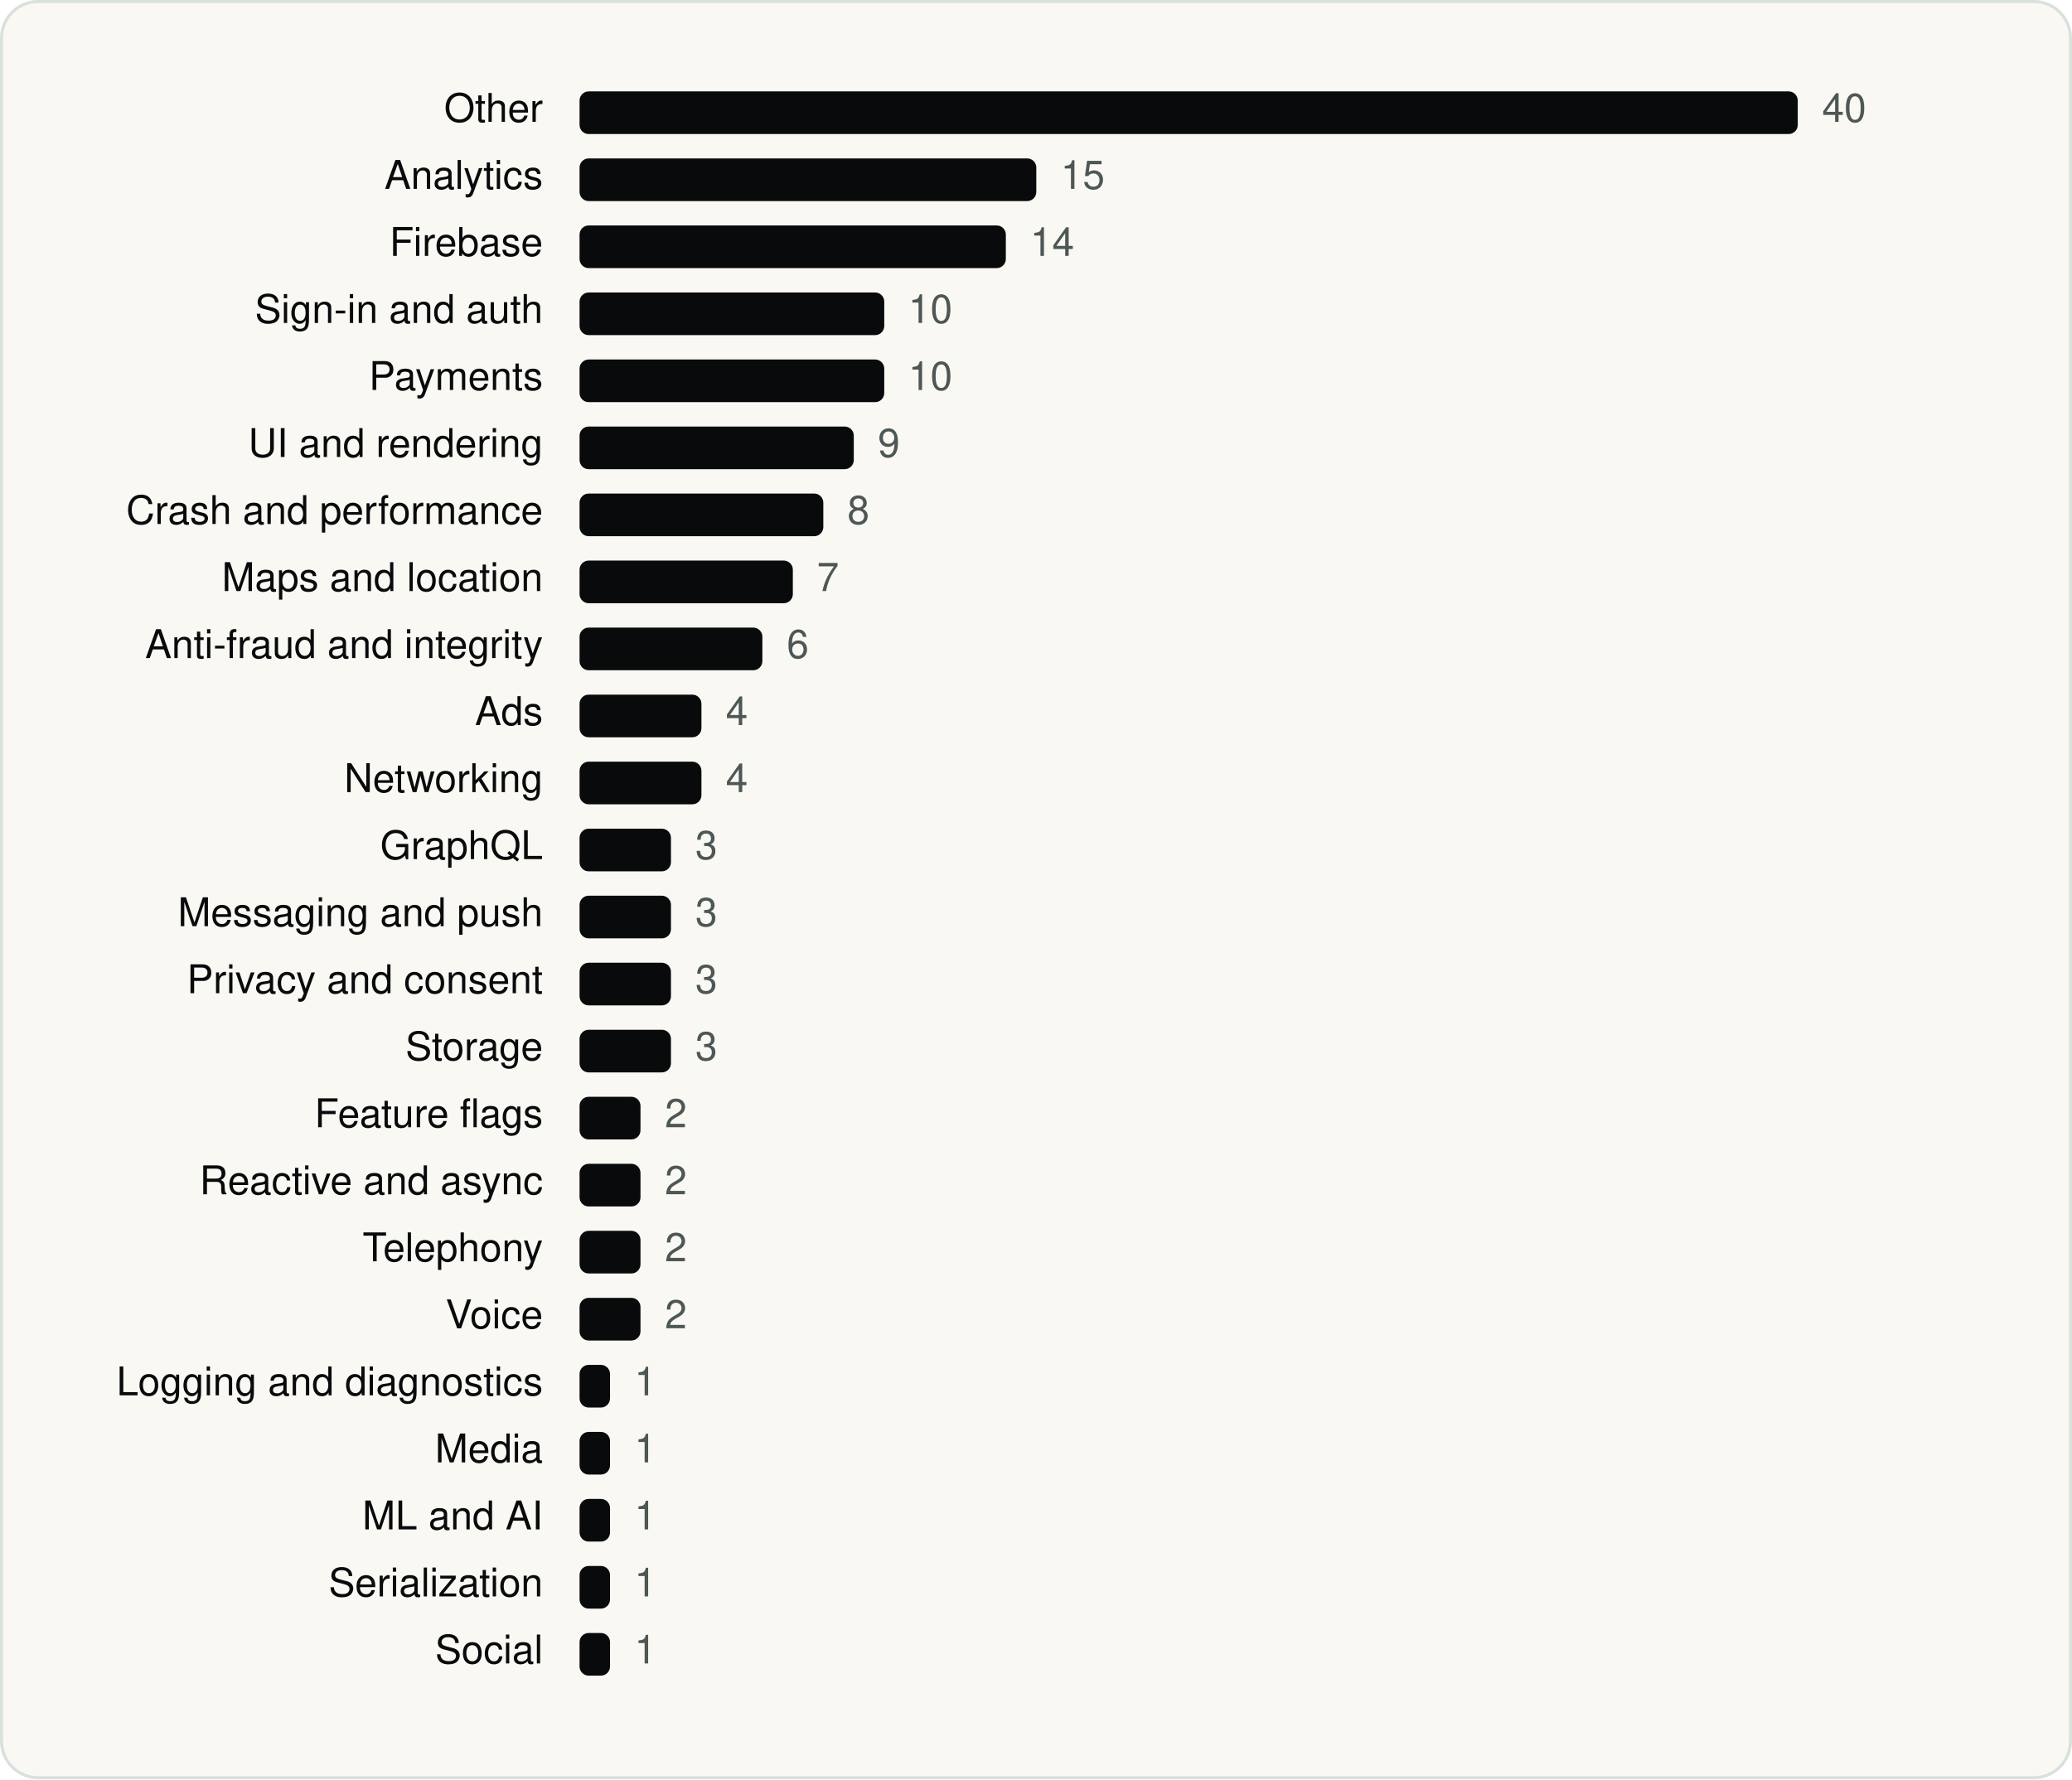
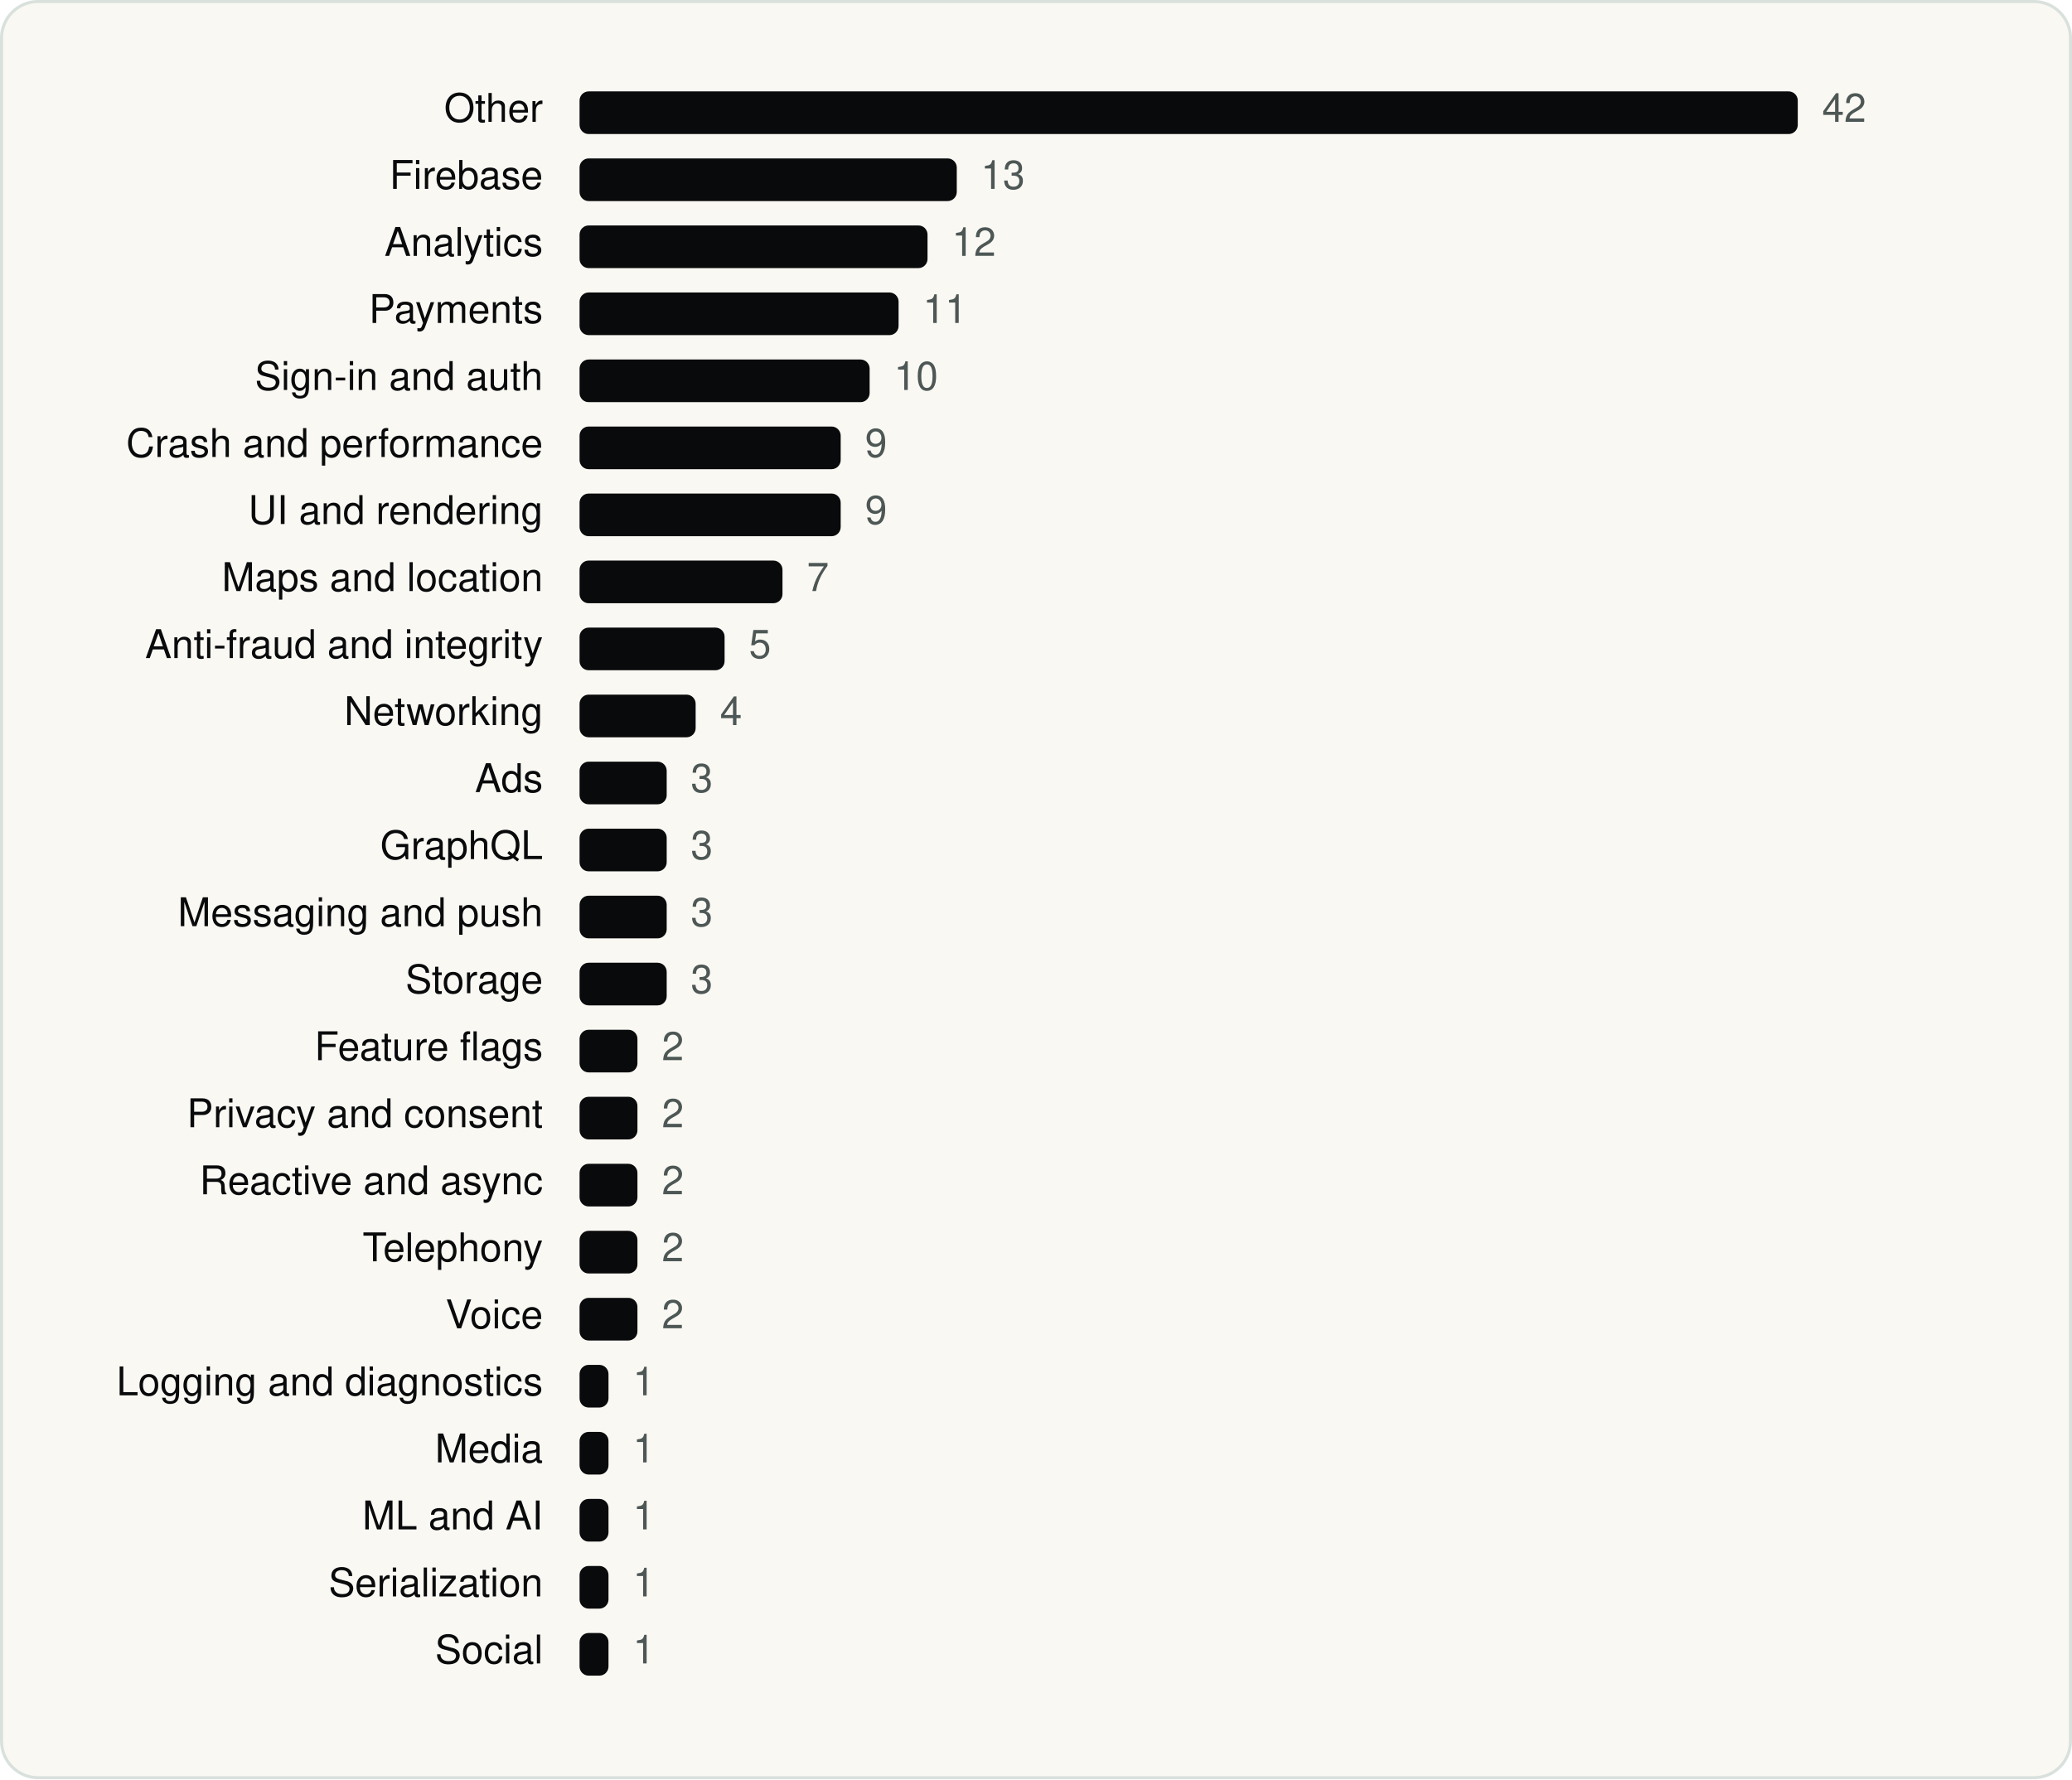
<svg xmlns="http://www.w3.org/2000/svg" viewBox="0 0 680 584" width="680" height="584" role="img" aria-label="Deliveroo SDKs by category" font-family="Geist, -apple-system, BlinkMacSystemFont, 'Segoe UI', Helvetica, Arial, sans-serif">
  <rect x="0.5" y="0.5" width="679" height="583" rx="12" fill="#FAF8F3" stroke="#D9E1DD" />
  <g transform="translate(20 20)">
    <text x="158.18" y="20" font-size="13" text-anchor="end" fill="#090A0B">Other</text>
    <rect x="170.2" y="10" width="399.8" height="14" rx="3" fill="#090A0B" />
-     <text x="578.0" y="20" font-size="13" fill="#4D5755">40</text>
-     <text x="158.18" y="42" font-size="13" text-anchor="end" fill="#090A0B">Analytics</text>
-     <rect x="170.2" y="32" width="149.9" height="14" rx="3" fill="#090A0B" />
-     <text x="328.1" y="42" font-size="13" fill="#4D5755">15</text>
-     <text x="158.18" y="64" font-size="13" text-anchor="end" fill="#090A0B">Firebase</text>
-     <rect x="170.2" y="54" width="139.9" height="14" rx="3" fill="#090A0B" />
-     <text x="318.1" y="64" font-size="13" fill="#4D5755">14</text>
-     <text x="158.18" y="86" font-size="13" text-anchor="end" fill="#090A0B">Sign-in and auth</text>
-     <rect x="170.2" y="76" width="100.0" height="14" rx="3" fill="#090A0B" />
-     <text x="278.1" y="86" font-size="13" fill="#4D5755">10</text>
-     <text x="158.18" y="108" font-size="13" text-anchor="end" fill="#090A0B">Payments</text>
-     <rect x="170.2" y="98" width="100.0" height="14" rx="3" fill="#090A0B" />
-     <text x="278.1" y="108" font-size="13" fill="#4D5755">10</text>
-     <text x="158.18" y="130" font-size="13" text-anchor="end" fill="#090A0B">UI and rendering</text>
-     <rect x="170.2" y="120" width="90.0" height="14" rx="3" fill="#090A0B" />
-     <text x="268.1" y="130" font-size="13" fill="#4D5755">9</text>
-     <text x="158.18" y="152" font-size="13" text-anchor="end" fill="#090A0B">Crash and performance</text>
-     <rect x="170.2" y="142" width="80.0" height="14" rx="3" fill="#090A0B" />
-     <text x="258.1" y="152" font-size="13" fill="#4D5755">8</text>
+     <text x="578.0" y="20" font-size="13" fill="#4D5755">42</text>
+     <text x="158.18" y="42" font-size="13" text-anchor="end" fill="#090A0B">Firebase</text>
+     <rect x="170.2" y="32" width="123.8" height="14" rx="3" fill="#090A0B" />
+     <text x="301.9" y="42" font-size="13" fill="#4D5755">13</text>
+     <text x="158.18" y="64" font-size="13" text-anchor="end" fill="#090A0B">Analytics</text>
+     <rect x="170.2" y="54" width="114.2" height="14" rx="3" fill="#090A0B" />
+     <text x="292.4" y="64" font-size="13" fill="#4D5755">12</text>
+     <text x="158.18" y="86" font-size="13" text-anchor="end" fill="#090A0B">Payments</text>
+     <rect x="170.2" y="76" width="104.7" height="14" rx="3" fill="#090A0B" />
+     <text x="282.9" y="86" font-size="13" fill="#4D5755">11</text>
+     <text x="158.18" y="108" font-size="13" text-anchor="end" fill="#090A0B">Sign-in and auth</text>
+     <rect x="170.2" y="98" width="95.2" height="14" rx="3" fill="#090A0B" />
+     <text x="273.4" y="108" font-size="13" fill="#4D5755">10</text>
+     <text x="158.18" y="130" font-size="13" text-anchor="end" fill="#090A0B">Crash and performance</text>
+     <rect x="170.2" y="120" width="85.7" height="14" rx="3" fill="#090A0B" />
+     <text x="263.9" y="130" font-size="13" fill="#4D5755">9</text>
+     <text x="158.18" y="152" font-size="13" text-anchor="end" fill="#090A0B">UI and rendering</text>
+     <rect x="170.2" y="142" width="85.7" height="14" rx="3" fill="#090A0B" />
+     <text x="263.9" y="152" font-size="13" fill="#4D5755">9</text>
    <text x="158.18" y="174" font-size="13" text-anchor="end" fill="#090A0B">Maps and location</text>
-     <rect x="170.2" y="164" width="70.0" height="14" rx="3" fill="#090A0B" />
-     <text x="248.1" y="174" font-size="13" fill="#4D5755">7</text>
+     <rect x="170.2" y="164" width="66.6" height="14" rx="3" fill="#090A0B" />
+     <text x="244.8" y="174" font-size="13" fill="#4D5755">7</text>
    <text x="158.18" y="196" font-size="13" text-anchor="end" fill="#090A0B">Anti-fraud and integrity</text>
-     <rect x="170.2" y="186" width="60.0" height="14" rx="3" fill="#090A0B" />
-     <text x="238.2" y="196" font-size="13" fill="#4D5755">6</text>
-     <text x="158.18" y="218" font-size="13" text-anchor="end" fill="#090A0B">Ads</text>
-     <rect x="170.2" y="208" width="40.0" height="14" rx="3" fill="#090A0B" />
-     <text x="218.2" y="218" font-size="13" fill="#4D5755">4</text>
-     <text x="158.18" y="240" font-size="13" text-anchor="end" fill="#090A0B">Networking</text>
-     <rect x="170.2" y="230" width="40.0" height="14" rx="3" fill="#090A0B" />
-     <text x="218.2" y="240" font-size="13" fill="#4D5755">4</text>
+     <rect x="170.2" y="186" width="47.6" height="14" rx="3" fill="#090A0B" />
+     <text x="225.8" y="196" font-size="13" fill="#4D5755">5</text>
+     <text x="158.18" y="218" font-size="13" text-anchor="end" fill="#090A0B">Networking</text>
+     <rect x="170.2" y="208" width="38.1" height="14" rx="3" fill="#090A0B" />
+     <text x="216.3" y="218" font-size="13" fill="#4D5755">4</text>
+     <text x="158.18" y="240" font-size="13" text-anchor="end" fill="#090A0B">Ads</text>
+     <rect x="170.2" y="230" width="28.6" height="14" rx="3" fill="#090A0B" />
+     <text x="206.7" y="240" font-size="13" fill="#4D5755">3</text>
    <text x="158.18" y="262" font-size="13" text-anchor="end" fill="#090A0B">GraphQL</text>
-     <rect x="170.2" y="252" width="30.0" height="14" rx="3" fill="#090A0B" />
-     <text x="208.2" y="262" font-size="13" fill="#4D5755">3</text>
+     <rect x="170.2" y="252" width="28.6" height="14" rx="3" fill="#090A0B" />
+     <text x="206.7" y="262" font-size="13" fill="#4D5755">3</text>
    <text x="158.18" y="284" font-size="13" text-anchor="end" fill="#090A0B">Messaging and push</text>
-     <rect x="170.2" y="274" width="30.0" height="14" rx="3" fill="#090A0B" />
-     <text x="208.2" y="284" font-size="13" fill="#4D5755">3</text>
-     <text x="158.18" y="306" font-size="13" text-anchor="end" fill="#090A0B">Privacy and consent</text>
-     <rect x="170.2" y="296" width="30.0" height="14" rx="3" fill="#090A0B" />
-     <text x="208.2" y="306" font-size="13" fill="#4D5755">3</text>
-     <text x="158.18" y="328" font-size="13" text-anchor="end" fill="#090A0B">Storage</text>
-     <rect x="170.2" y="318" width="30.0" height="14" rx="3" fill="#090A0B" />
-     <text x="208.2" y="328" font-size="13" fill="#4D5755">3</text>
-     <text x="158.18" y="350" font-size="13" text-anchor="end" fill="#090A0B">Feature flags</text>
-     <rect x="170.2" y="340" width="20.0" height="14" rx="3" fill="#090A0B" />
-     <text x="198.2" y="350" font-size="13" fill="#4D5755">2</text>
+     <rect x="170.2" y="274" width="28.6" height="14" rx="3" fill="#090A0B" />
+     <text x="206.7" y="284" font-size="13" fill="#4D5755">3</text>
+     <text x="158.18" y="306" font-size="13" text-anchor="end" fill="#090A0B">Storage</text>
+     <rect x="170.2" y="296" width="28.6" height="14" rx="3" fill="#090A0B" />
+     <text x="206.7" y="306" font-size="13" fill="#4D5755">3</text>
+     <text x="158.18" y="328" font-size="13" text-anchor="end" fill="#090A0B">Feature flags</text>
+     <rect x="170.2" y="318" width="19.0" height="14" rx="3" fill="#090A0B" />
+     <text x="197.2" y="328" font-size="13" fill="#4D5755">2</text>
+     <text x="158.18" y="350" font-size="13" text-anchor="end" fill="#090A0B">Privacy and consent</text>
+     <rect x="170.2" y="340" width="19.0" height="14" rx="3" fill="#090A0B" />
+     <text x="197.2" y="350" font-size="13" fill="#4D5755">2</text>
    <text x="158.18" y="372" font-size="13" text-anchor="end" fill="#090A0B">Reactive and async</text>
-     <rect x="170.2" y="362" width="20.0" height="14" rx="3" fill="#090A0B" />
-     <text x="198.2" y="372" font-size="13" fill="#4D5755">2</text>
+     <rect x="170.2" y="362" width="19.0" height="14" rx="3" fill="#090A0B" />
+     <text x="197.2" y="372" font-size="13" fill="#4D5755">2</text>
    <text x="158.18" y="394" font-size="13" text-anchor="end" fill="#090A0B">Telephony</text>
-     <rect x="170.2" y="384" width="20.0" height="14" rx="3" fill="#090A0B" />
-     <text x="198.2" y="394" font-size="13" fill="#4D5755">2</text>
+     <rect x="170.2" y="384" width="19.0" height="14" rx="3" fill="#090A0B" />
+     <text x="197.2" y="394" font-size="13" fill="#4D5755">2</text>
    <text x="158.18" y="416" font-size="13" text-anchor="end" fill="#090A0B">Voice</text>
-     <rect x="170.2" y="406" width="20.0" height="14" rx="3" fill="#090A0B" />
-     <text x="198.2" y="416" font-size="13" fill="#4D5755">2</text>
+     <rect x="170.2" y="406" width="19.0" height="14" rx="3" fill="#090A0B" />
+     <text x="197.2" y="416" font-size="13" fill="#4D5755">2</text>
    <text x="158.18" y="438" font-size="13" text-anchor="end" fill="#090A0B">Logging and diagnostics</text>
-     <rect x="170.2" y="428" width="10.0" height="14" rx="3" fill="#090A0B" />
-     <text x="188.2" y="438" font-size="13" fill="#4D5755">1</text>
+     <rect x="170.2" y="428" width="9.5" height="14" rx="3" fill="#090A0B" />
+     <text x="187.7" y="438" font-size="13" fill="#4D5755">1</text>
    <text x="158.18" y="460" font-size="13" text-anchor="end" fill="#090A0B">Media</text>
-     <rect x="170.2" y="450" width="10.0" height="14" rx="3" fill="#090A0B" />
-     <text x="188.2" y="460" font-size="13" fill="#4D5755">1</text>
+     <rect x="170.2" y="450" width="9.5" height="14" rx="3" fill="#090A0B" />
+     <text x="187.7" y="460" font-size="13" fill="#4D5755">1</text>
    <text x="158.18" y="482" font-size="13" text-anchor="end" fill="#090A0B">ML and AI</text>
-     <rect x="170.2" y="472" width="10.0" height="14" rx="3" fill="#090A0B" />
-     <text x="188.2" y="482" font-size="13" fill="#4D5755">1</text>
+     <rect x="170.2" y="472" width="9.5" height="14" rx="3" fill="#090A0B" />
+     <text x="187.7" y="482" font-size="13" fill="#4D5755">1</text>
    <text x="158.18" y="504" font-size="13" text-anchor="end" fill="#090A0B">Serialization</text>
-     <rect x="170.2" y="494" width="10.0" height="14" rx="3" fill="#090A0B" />
-     <text x="188.2" y="504" font-size="13" fill="#4D5755">1</text>
+     <rect x="170.2" y="494" width="9.5" height="14" rx="3" fill="#090A0B" />
+     <text x="187.7" y="504" font-size="13" fill="#4D5755">1</text>
    <text x="158.18" y="526" font-size="13" text-anchor="end" fill="#090A0B">Social</text>
-     <rect x="170.2" y="516" width="10.0" height="14" rx="3" fill="#090A0B" />
-     <text x="188.2" y="526" font-size="13" fill="#4D5755">1</text>
+     <rect x="170.2" y="516" width="9.5" height="14" rx="3" fill="#090A0B" />
+     <text x="187.7" y="526" font-size="13" fill="#4D5755">1</text>
  </g>
</svg>
